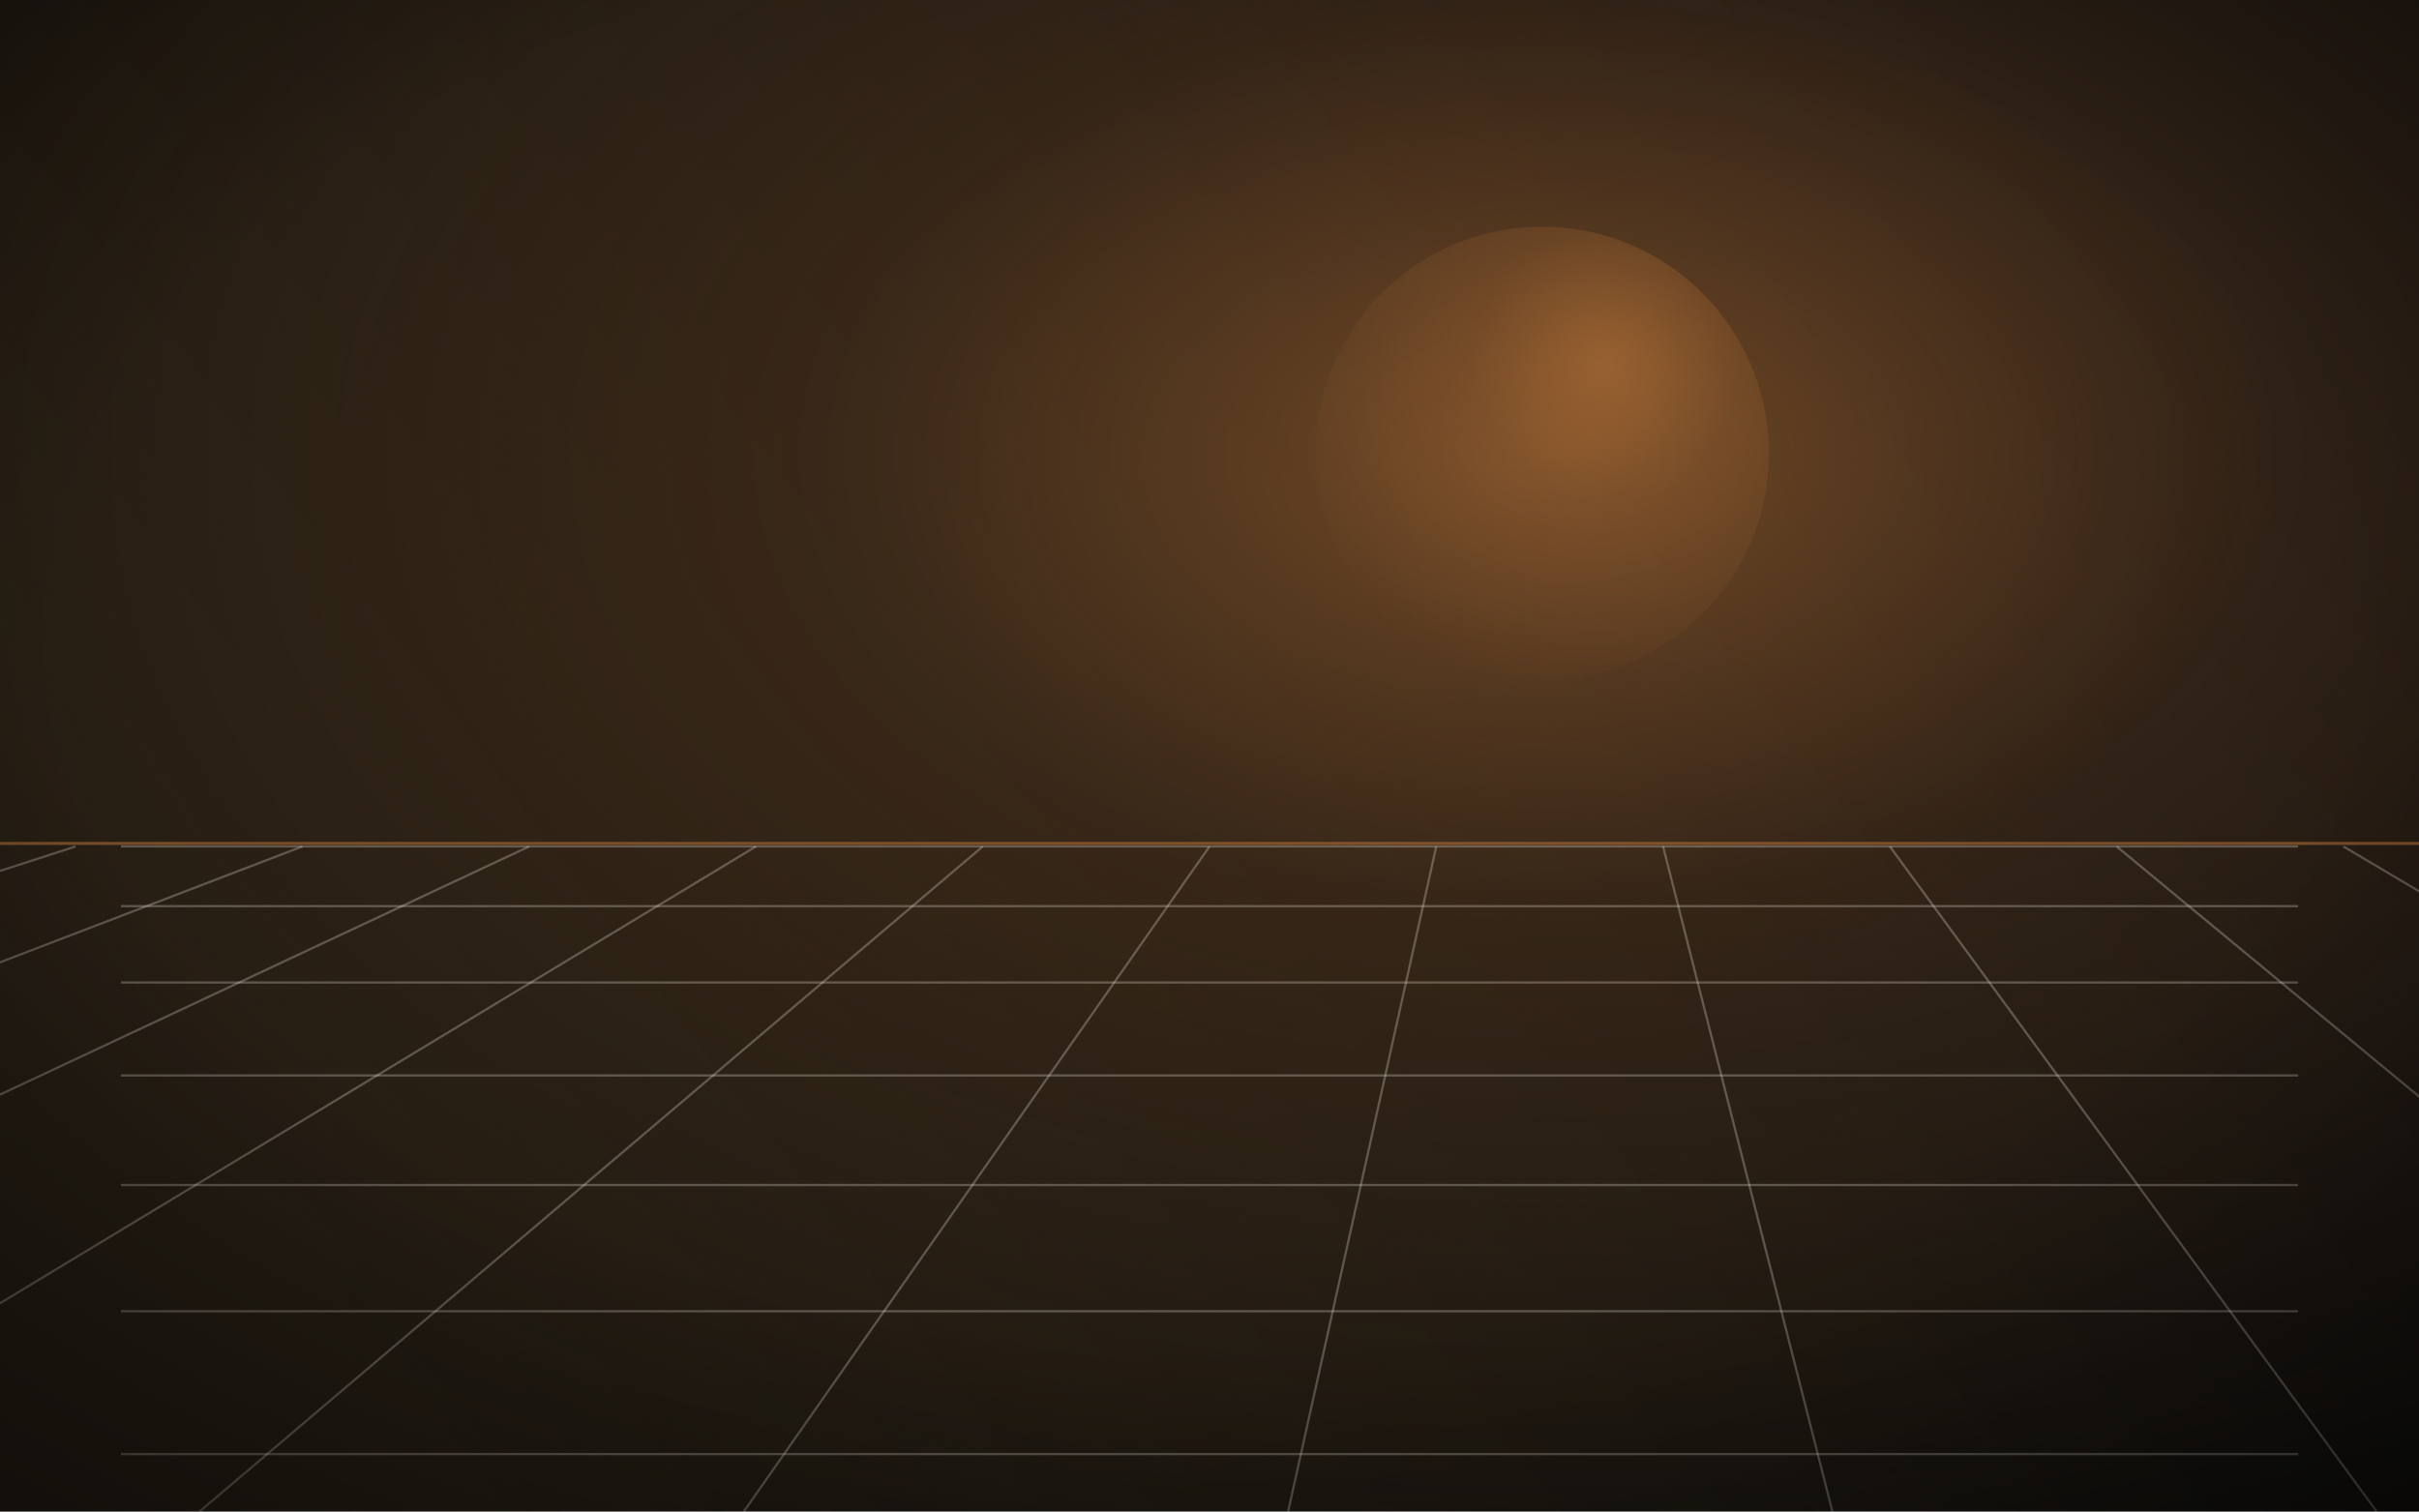
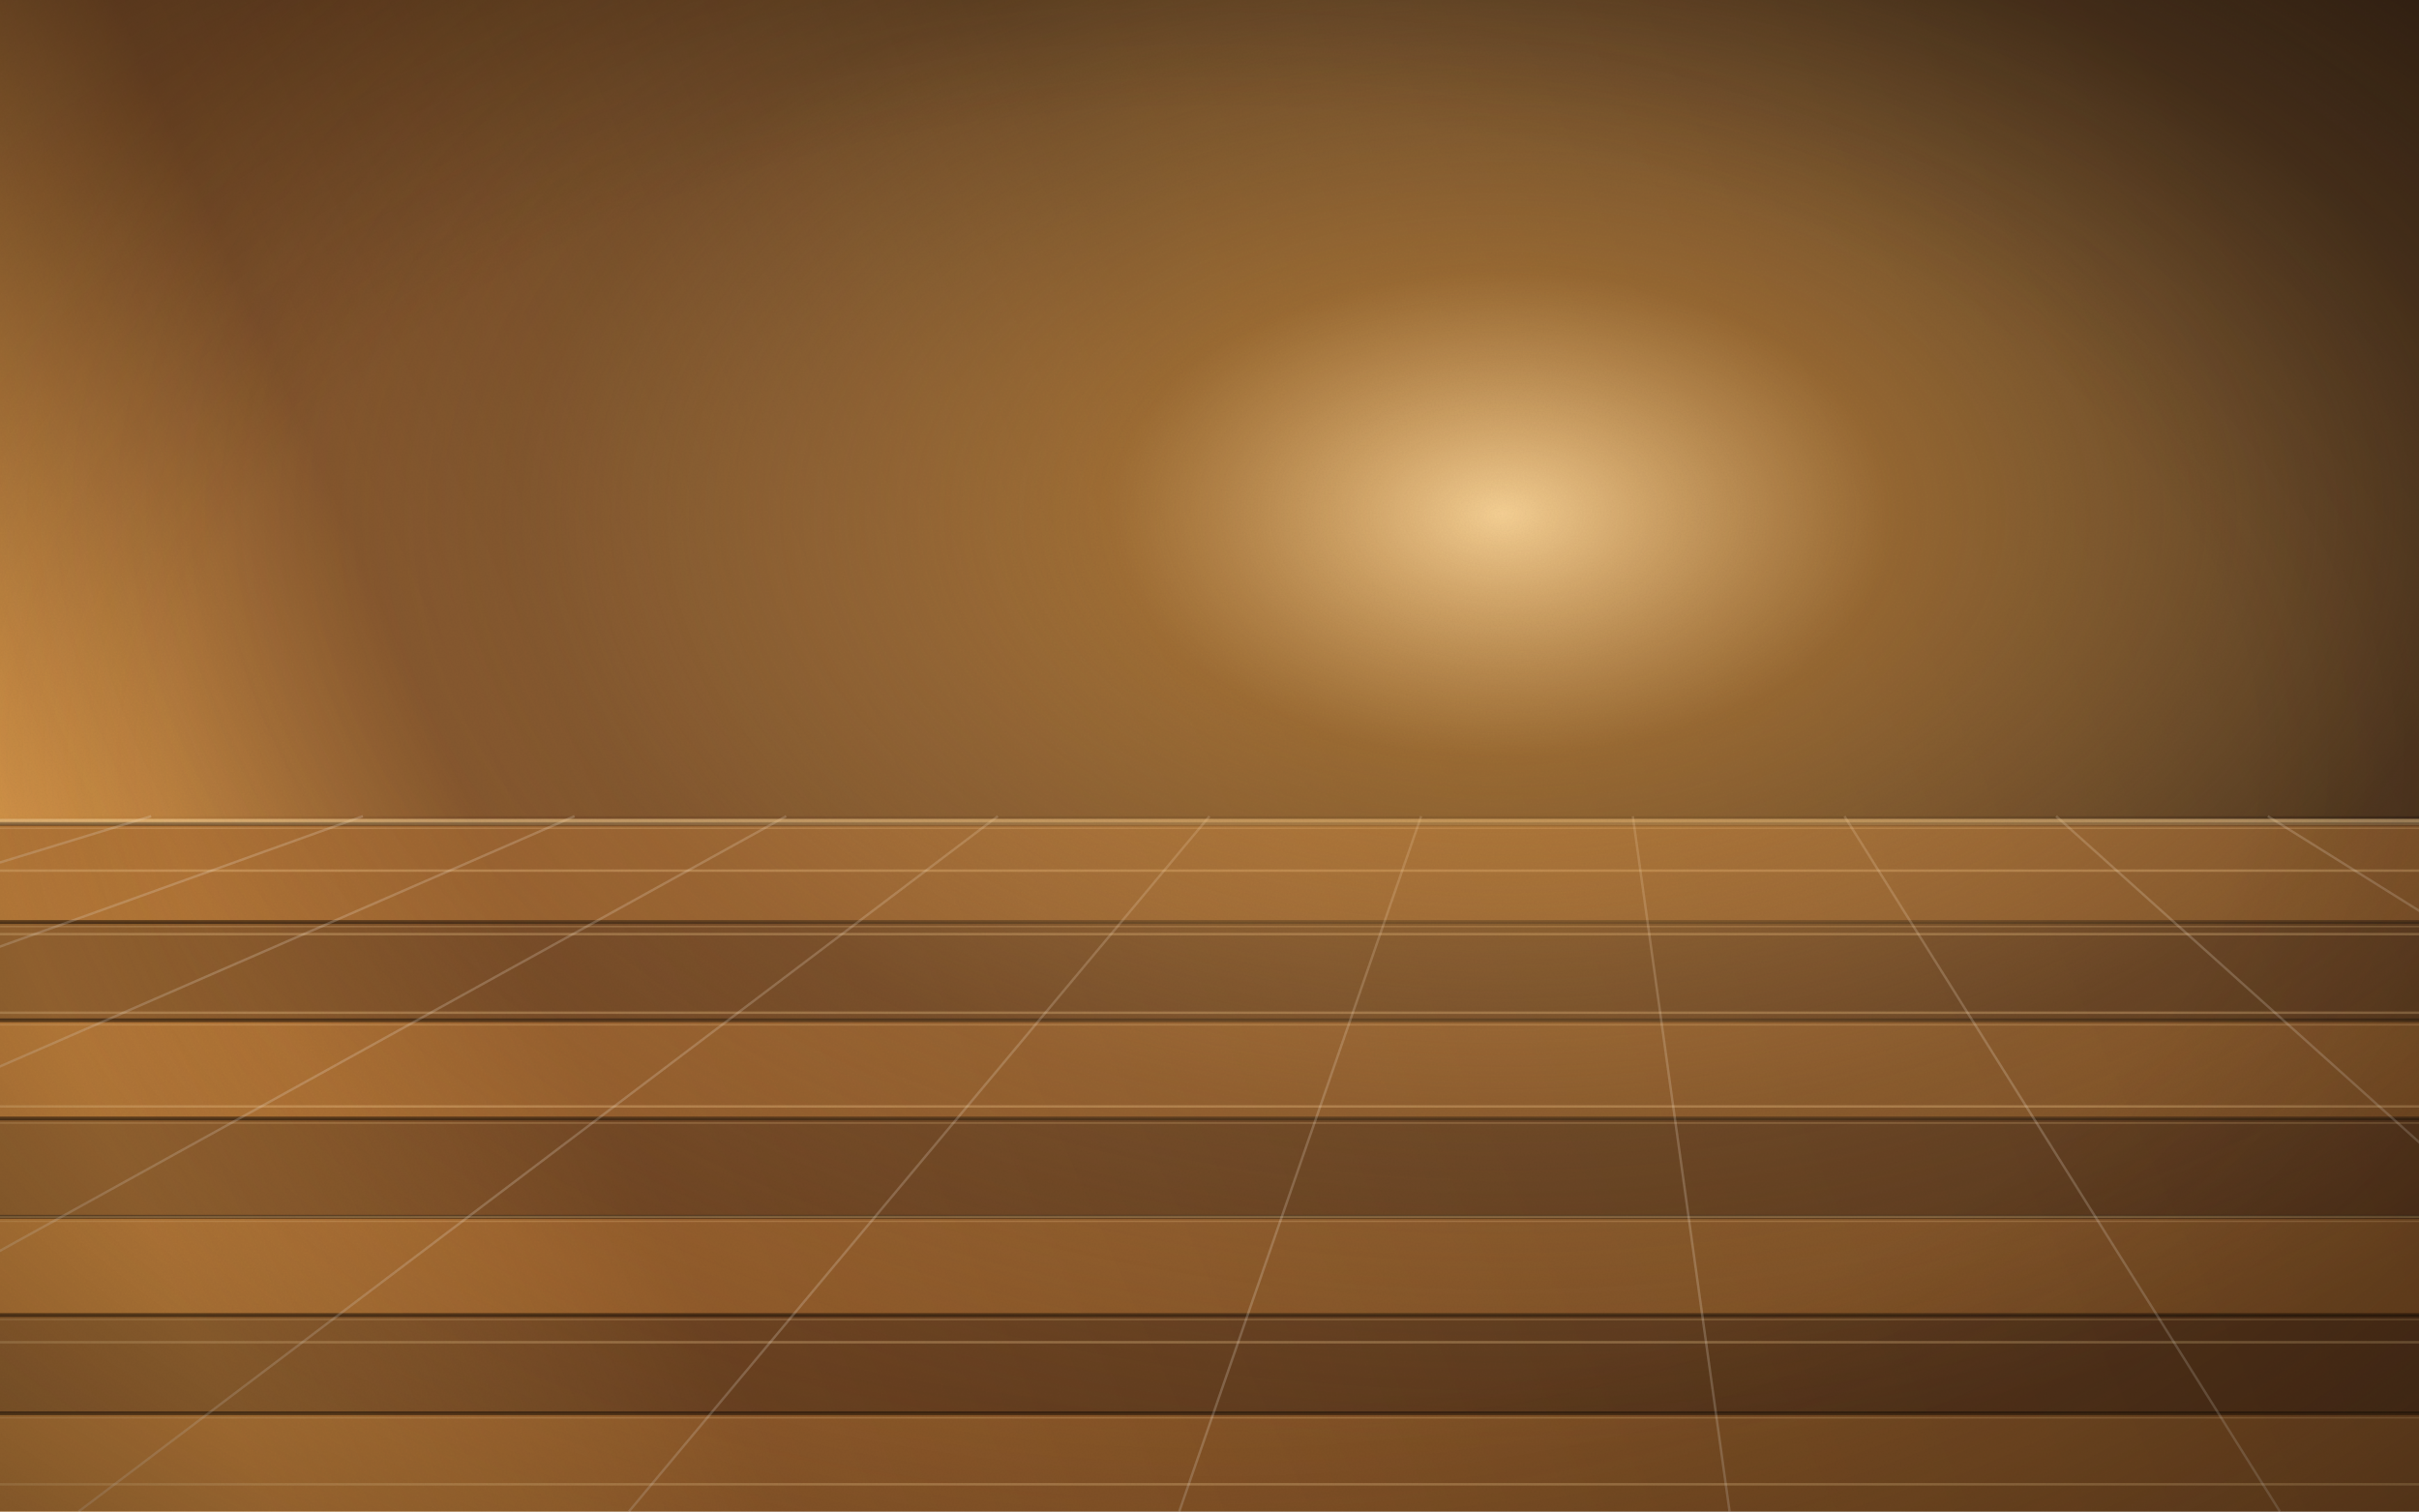
<svg xmlns="http://www.w3.org/2000/svg" viewBox="0 0 1600 1000" width="1600" height="1000" role="img">
  <defs>
-     <linearGradient id="bg" gradientTransform="rotate(155 0.5 0.5)">
-       <stop offset="0" stop-color="#0B0B0C" />
-       <stop offset="0.55" stop-color="#17140F" />
-       <stop offset="1" stop-color="#221B12" />
+     <linearGradient id="bg" gradientTransform="rotate(165 0.5 0.5)">
+       <stop offset="0" stop-color="#20130a" />
+       <stop offset="0.45" stop-color="#3a2411" />
+       <stop offset="0.8" stop-color="#6d4322" />
+       <stop offset="1" stop-color="#e6a24e" />
    </linearGradient>
-     <radialGradient id="glow" cx="0.64" cy="0.3" r="0.75">
-       <stop offset="0" stop-color="#C67C3D" stop-opacity="0.55" />
-       <stop offset="0.4" stop-color="#C67C3D" stop-opacity="0.193" />
-       <stop offset="1" stop-color="#C67C3D" stop-opacity="0" />
+     <radialGradient id="sun" cx="0.62" cy="0.34" r="0.62">
+       <stop offset="0" stop-color="#ffd89a" stop-opacity="0.95" />
+       <stop offset="0.26" stop-color="#e6a24e" stop-opacity="0.52" />
+       <stop offset="0.65" stop-color="#f9bb71" stop-opacity="0.14" />
+       <stop offset="1" stop-color="#f9bb71" stop-opacity="0" />
    </radialGradient>
-     <radialGradient id="vig" cx="0.5" cy="0.42" r="0.85">
-       <stop offset="0.55" stop-color="#000" stop-opacity="0" />
-       <stop offset="1" stop-color="#000" stop-opacity="0.6" />
+     <radialGradient id="vig" cx="0.5" cy="0.5" r="0.82">
+       <stop offset="0.52" stop-color="#20130a" stop-opacity="0" />
+       <stop offset="1" stop-color="#100802" stop-opacity="0.5" />
    </radialGradient>
    <filter id="grain">
-       <feTurbulence type="fractalNoise" baseFrequency="0.9" numOctaves="2" stitchTiles="stitch" result="n" />
-       <feColorMatrix in="n" type="matrix" values="0 0 0 0 0  0 0 0 0 0  0 0 0 0 0  0 0 0 0.6 0" />
+       <feTurbulence type="fractalNoise" baseFrequency="0.85" numOctaves="2" stitchTiles="stitch" result="n" />
+       <feColorMatrix in="n" type="matrix" values="0 0 0 0 0  0 0 0 0 0  0 0 0 0 0  0 0 0 0.55 0" />
    </filter>
  </defs>
  <rect width="1600" height="1000" fill="url(#bg)" />
-   <rect width="1600" height="1000" fill="url(#glow)" />
-   <line x1="80" y1="560" x2="1520" y2="560" fill="none" stroke="#F3EEE4" stroke-width="1.5" opacity="0.28" />
-   <line x1="80" y1="599.5" x2="1520" y2="599.5" fill="none" stroke="#F3EEE4" stroke-width="1.5" opacity="0.28" />
-   <line x1="80" y1="650" x2="1520" y2="650" fill="none" stroke="#F3EEE4" stroke-width="1.5" opacity="0.28" />
-   <line x1="80" y1="711.5" x2="1520" y2="711.5" fill="none" stroke="#F3EEE4" stroke-width="1.5" opacity="0.28" />
-   <line x1="80" y1="784" x2="1520" y2="784" fill="none" stroke="#F3EEE4" stroke-width="1.5" opacity="0.28" />
-   <line x1="80" y1="867.5" x2="1520" y2="867.5" fill="none" stroke="#F3EEE4" stroke-width="1.5" opacity="0.28" />
-   <line x1="80" y1="962" x2="1520" y2="962" fill="none" stroke="#F3EEE4" stroke-width="1.5" opacity="0.28" />
-   <line x1="-100" y1="560" x2="-1668" y2="1000" fill="none" stroke="#F3EEE4" stroke-width="1.5" opacity="0.28" />
-   <line x1="50" y1="560" x2="-1308" y2="1000" fill="none" stroke="#F3EEE4" stroke-width="1.5" opacity="0.28" />
-   <line x1="200" y1="560" x2="-948" y2="1000" fill="none" stroke="#F3EEE4" stroke-width="1.5" opacity="0.28" />
-   <line x1="350" y1="560" x2="-588" y2="1000" fill="none" stroke="#F3EEE4" stroke-width="1.5" opacity="0.28" />
-   <line x1="500" y1="560" x2="-228" y2="1000" fill="none" stroke="#F3EEE4" stroke-width="1.5" opacity="0.28" />
-   <line x1="650" y1="560" x2="132" y2="1000" fill="none" stroke="#F3EEE4" stroke-width="1.5" opacity="0.28" />
-   <line x1="800" y1="560" x2="492" y2="1000" fill="none" stroke="#F3EEE4" stroke-width="1.5" opacity="0.28" />
-   <line x1="950" y1="560" x2="852" y2="1000" fill="none" stroke="#F3EEE4" stroke-width="1.5" opacity="0.28" />
-   <line x1="1100" y1="560" x2="1212" y2="1000" fill="none" stroke="#F3EEE4" stroke-width="1.5" opacity="0.28" />
-   <line x1="1250" y1="560" x2="1572" y2="1000" fill="none" stroke="#F3EEE4" stroke-width="1.5" opacity="0.28" />
-   <line x1="1400" y1="560" x2="1932" y2="1000" fill="none" stroke="#F3EEE4" stroke-width="1.5" opacity="0.28" />
-   <line x1="1550" y1="560" x2="2292" y2="1000" fill="none" stroke="#F3EEE4" stroke-width="1.5" opacity="0.28" />
-   <line x1="1700" y1="560" x2="2652" y2="1000" fill="none" stroke="#F3EEE4" stroke-width="1.5" opacity="0.28" />
-   <line x1="0" y1="558" x2="1600" y2="558" fill="none" stroke="#C67C3D" stroke-width="2" stroke-linecap="square" opacity="0.5" />
-   <circle cx="1020" cy="300" r="150" fill="url(#glow)" />
+   <rect x="0" y="0" width="1600" height="540" fill="#e6a24e" opacity="0.1" />
+   <rect x="0" y="545.0" width="1600" height="65.0" fill="#a86a31" opacity="0.6" />
+   <line x1="0" y1="545.0" x2="1600" y2="545.0" stroke="#160c04" stroke-width="2.5" opacity="0.55" />
+   <line x1="0" y1="548.0" x2="1600" y2="548.0" stroke="#ffd89a" stroke-width="1" opacity="0.22" />
+   <rect x="0" y="610.0" width="1600" height="65.0" fill="#6d4322" opacity="0.6" />
+   <line x1="0" y1="610.0" x2="1600" y2="610.0" stroke="#160c04" stroke-width="2.5" opacity="0.55" />
+   <line x1="0" y1="613.0" x2="1600" y2="613.0" stroke="#ffd89a" stroke-width="1" opacity="0.22" />
+   <rect x="0" y="675.0" width="1600" height="65.0" fill="#a86a31" opacity="0.6" />
+   <line x1="0" y1="675.0" x2="1600" y2="675.0" stroke="#160c04" stroke-width="2.5" opacity="0.55" />
+   <line x1="0" y1="678.0" x2="1600" y2="678.0" stroke="#ffd89a" stroke-width="1" opacity="0.22" />
+   <rect x="0" y="740.0" width="1600" height="65.0" fill="#6d4322" opacity="0.6" />
+   <line x1="0" y1="740.0" x2="1600" y2="740.0" stroke="#160c04" stroke-width="2.5" opacity="0.55" />
+   <line x1="0" y1="743.0" x2="1600" y2="743.0" stroke="#ffd89a" stroke-width="1" opacity="0.22" />
+   <rect x="0" y="805.0" width="1600" height="65.0" fill="#a86a31" opacity="0.6" />
+   <line x1="0" y1="805.0" x2="1600" y2="805.0" stroke="#160c04" stroke-width="2.5" opacity="0.55" />
+   <line x1="0" y1="808.0" x2="1600" y2="808.0" stroke="#ffd89a" stroke-width="1" opacity="0.22" />
+   <rect x="0" y="870.0" width="1600" height="65.0" fill="#6d4322" opacity="0.6" />
+   <line x1="0" y1="870.0" x2="1600" y2="870.0" stroke="#160c04" stroke-width="2.5" opacity="0.55" />
+   <line x1="0" y1="873.0" x2="1600" y2="873.0" stroke="#ffd89a" stroke-width="1" opacity="0.22" />
+   <rect x="0" y="935.0" width="1600" height="65.0" fill="#a86a31" opacity="0.6" />
+   <line x1="0" y1="935.0" x2="1600" y2="935.0" stroke="#160c04" stroke-width="2.5" opacity="0.55" />
+   <line x1="0" y1="938.0" x2="1600" y2="938.0" stroke="#ffd89a" stroke-width="1" opacity="0.22" />
+   <line x1="0" y1="545" x2="1600" y2="545" fill="none" stroke="#ffd89a" stroke-width="1.6" opacity="0.3" />
+   <line x1="0" y1="576" x2="1600" y2="576" fill="none" stroke="#ffd89a" stroke-width="1.6" opacity="0.3" />
+   <line x1="0" y1="618" x2="1600" y2="618" fill="none" stroke="#ffd89a" stroke-width="1.6" opacity="0.3" />
+   <line x1="0" y1="670" x2="1600" y2="670" fill="none" stroke="#ffd89a" stroke-width="1.6" opacity="0.3" />
+   <line x1="0" y1="732" x2="1600" y2="732" fill="none" stroke="#ffd89a" stroke-width="1.6" opacity="0.3" />
+   <line x1="0" y1="805" x2="1600" y2="805" fill="none" stroke="#ffd89a" stroke-width="1.6" opacity="0.3" />
+   <line x1="0" y1="888" x2="1600" y2="888" fill="none" stroke="#ffd89a" stroke-width="1.6" opacity="0.3" />
+   <line x1="0" y1="982" x2="1600" y2="982" fill="none" stroke="#ffd89a" stroke-width="1.6" opacity="0.3" />
+   <line x1="-180" y1="540" x2="-2132" y2="1000" fill="none" stroke="#f6efe2" stroke-width="1.6" opacity="0.22" />
+   <line x1="-40" y1="540" x2="-1768" y2="1000" fill="none" stroke="#f6efe2" stroke-width="1.6" opacity="0.22" />
+   <line x1="100" y1="540" x2="-1404" y2="1000" fill="none" stroke="#f6efe2" stroke-width="1.6" opacity="0.22" />
+   <line x1="240" y1="540" x2="-1040" y2="1000" fill="none" stroke="#f6efe2" stroke-width="1.6" opacity="0.22" />
+   <line x1="380" y1="540" x2="-676" y2="1000" fill="none" stroke="#f6efe2" stroke-width="1.6" opacity="0.22" />
+   <line x1="520" y1="540" x2="-312" y2="1000" fill="none" stroke="#f6efe2" stroke-width="1.6" opacity="0.22" />
+   <line x1="660" y1="540" x2="52" y2="1000" fill="none" stroke="#f6efe2" stroke-width="1.6" opacity="0.22" />
+   <line x1="800" y1="540" x2="416" y2="1000" fill="none" stroke="#f6efe2" stroke-width="1.6" opacity="0.22" />
+   <line x1="940" y1="540" x2="780" y2="1000" fill="none" stroke="#f6efe2" stroke-width="1.6" opacity="0.22" />
+   <line x1="1080" y1="540" x2="1144" y2="1000" fill="none" stroke="#f6efe2" stroke-width="1.6" opacity="0.22" />
+   <line x1="1220" y1="540" x2="1508" y2="1000" fill="none" stroke="#f6efe2" stroke-width="1.6" opacity="0.22" />
+   <line x1="1360" y1="540" x2="1872" y2="1000" fill="none" stroke="#f6efe2" stroke-width="1.6" opacity="0.22" />
+   <line x1="1500" y1="540" x2="2236" y2="1000" fill="none" stroke="#f6efe2" stroke-width="1.6" opacity="0.22" />
+   <line x1="1640" y1="540" x2="2600" y2="1000" fill="none" stroke="#f6efe2" stroke-width="1.6" opacity="0.22" />
+   <line x1="1780" y1="540" x2="2964" y2="1000" fill="none" stroke="#f6efe2" stroke-width="1.6" opacity="0.22" />
+   <line x1="0" y1="543" x2="1600" y2="543" fill="none" stroke="#ffd89a" stroke-width="2.5" stroke-linecap="square" opacity="0.55" />
+   <rect width="1600" height="1000" fill="url(#sun)" />
  <rect width="1600" height="1000" fill="url(#vig)" />
-   <rect width="1600" height="1000" filter="url(#grain)" opacity="0.05" />
+   <rect width="1600" height="1000" filter="url(#grain)" opacity="0.06" />
</svg>
